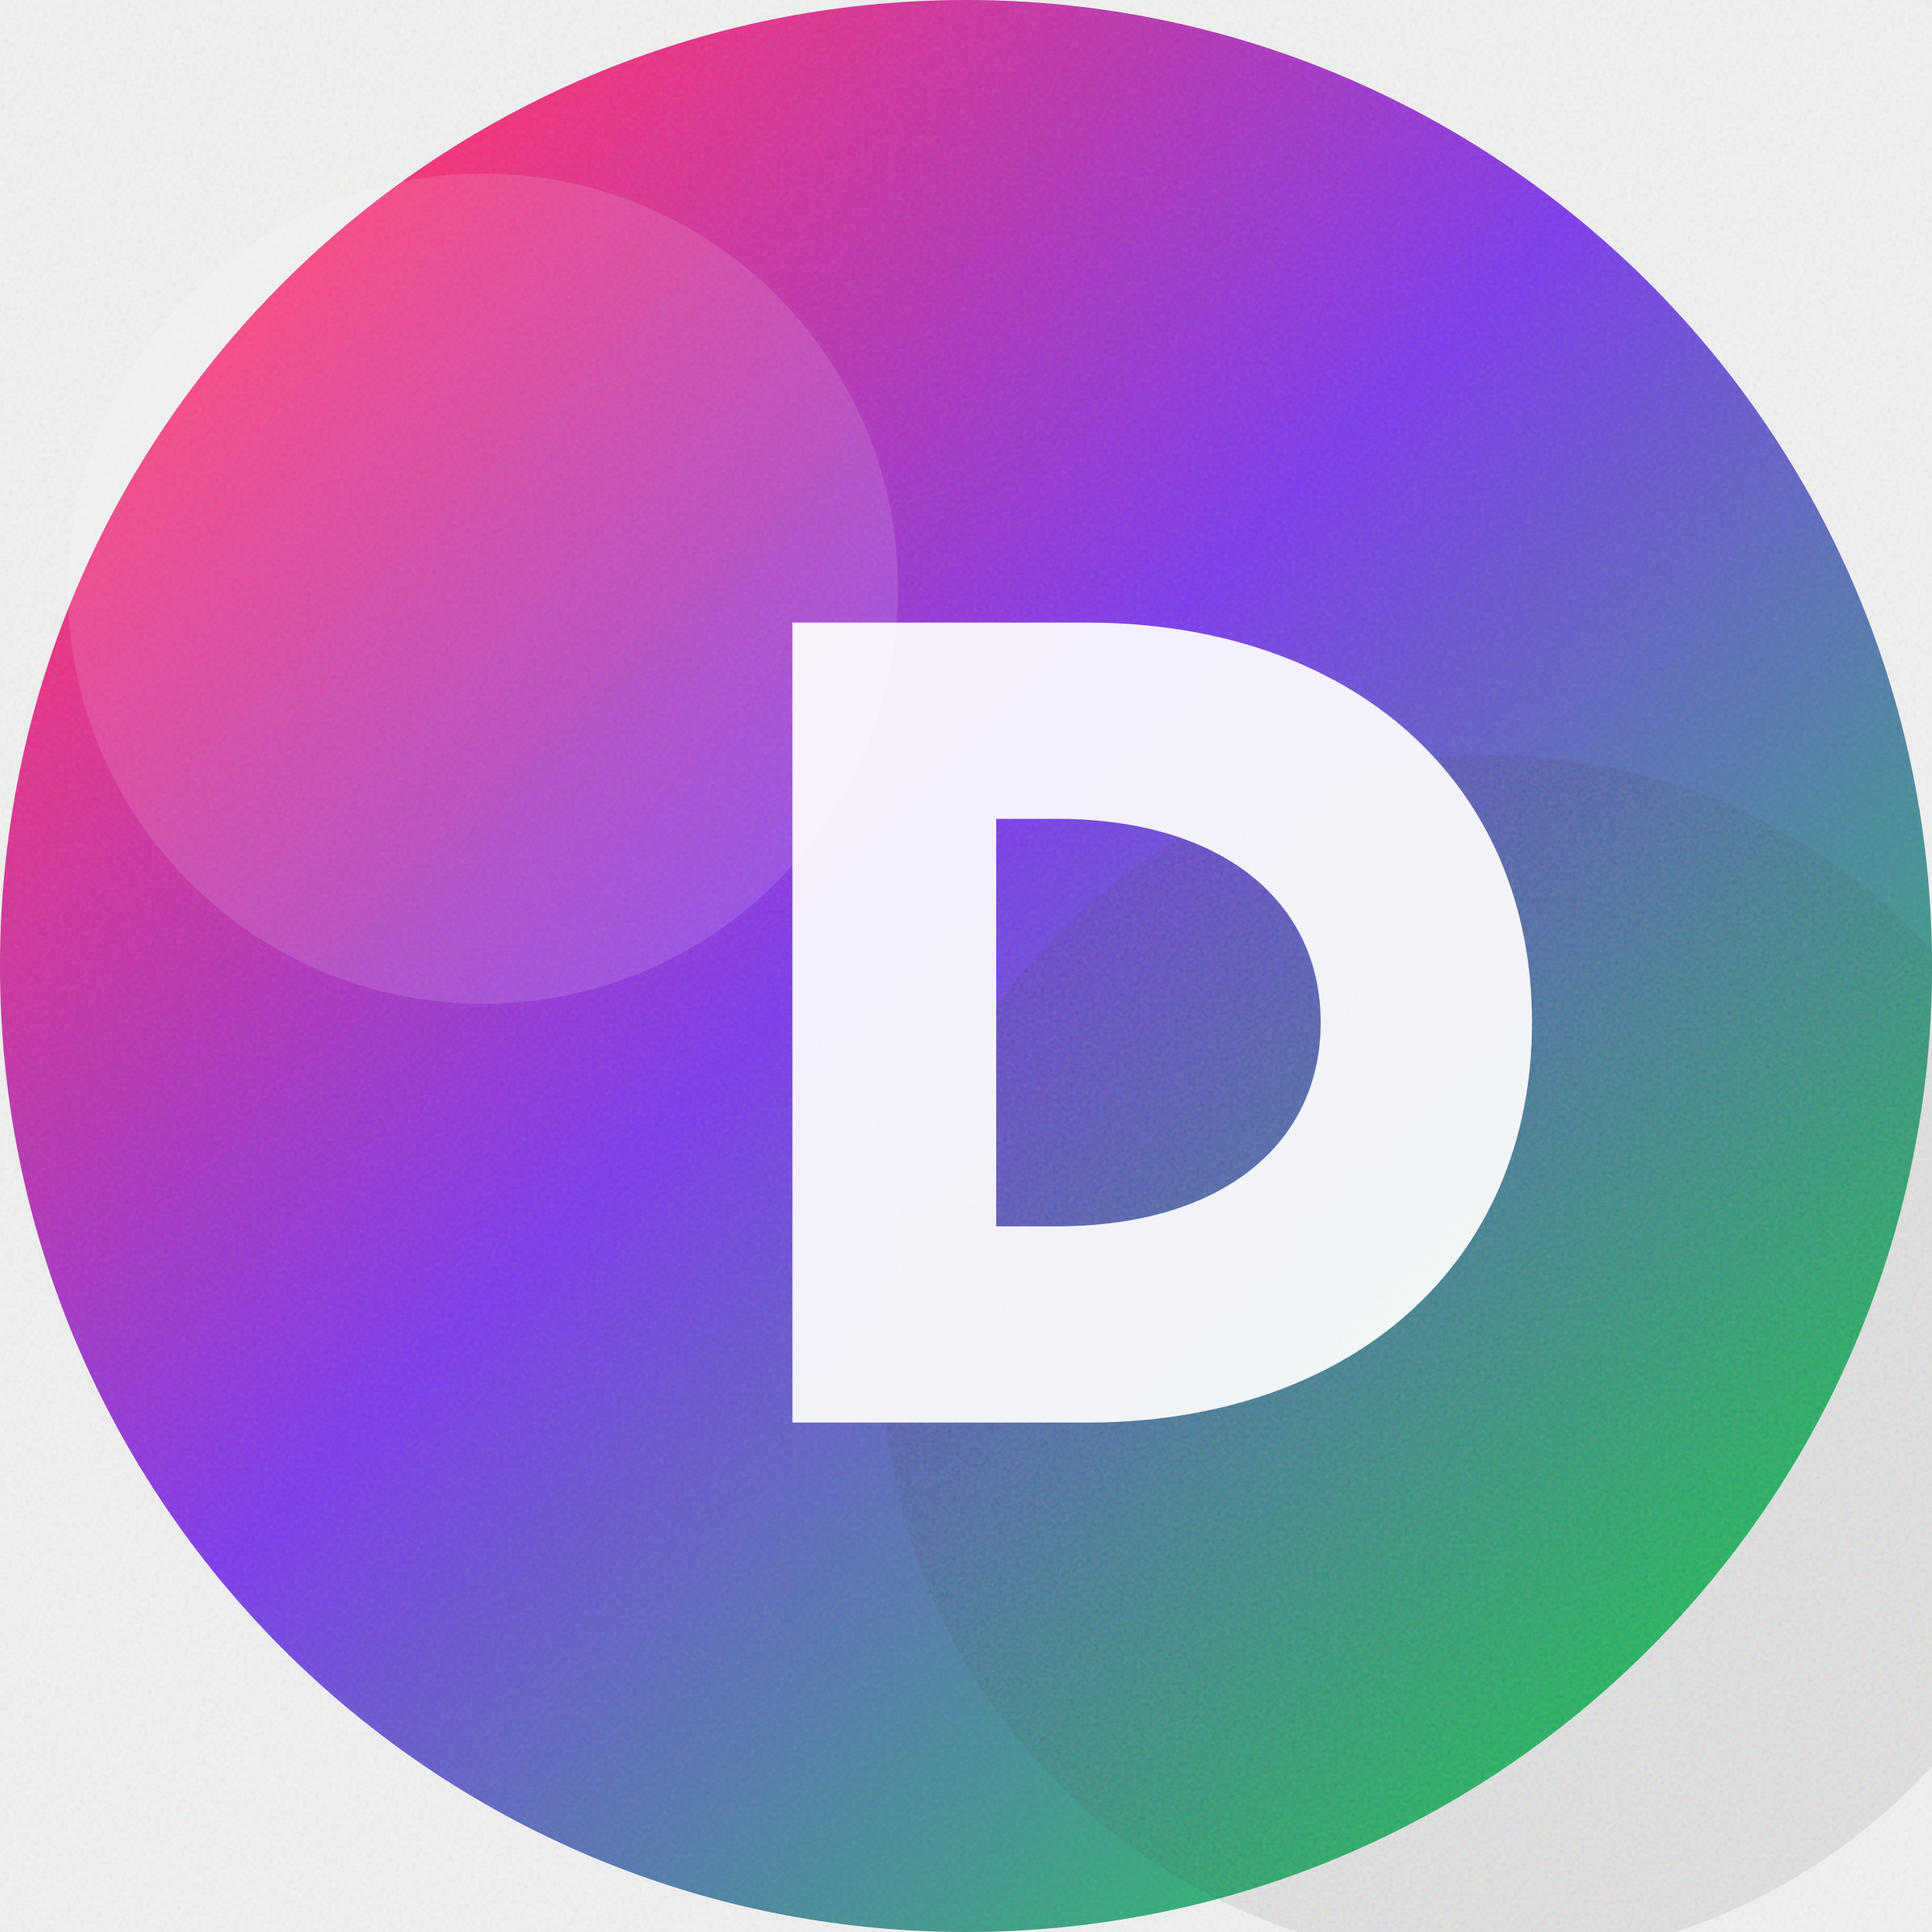
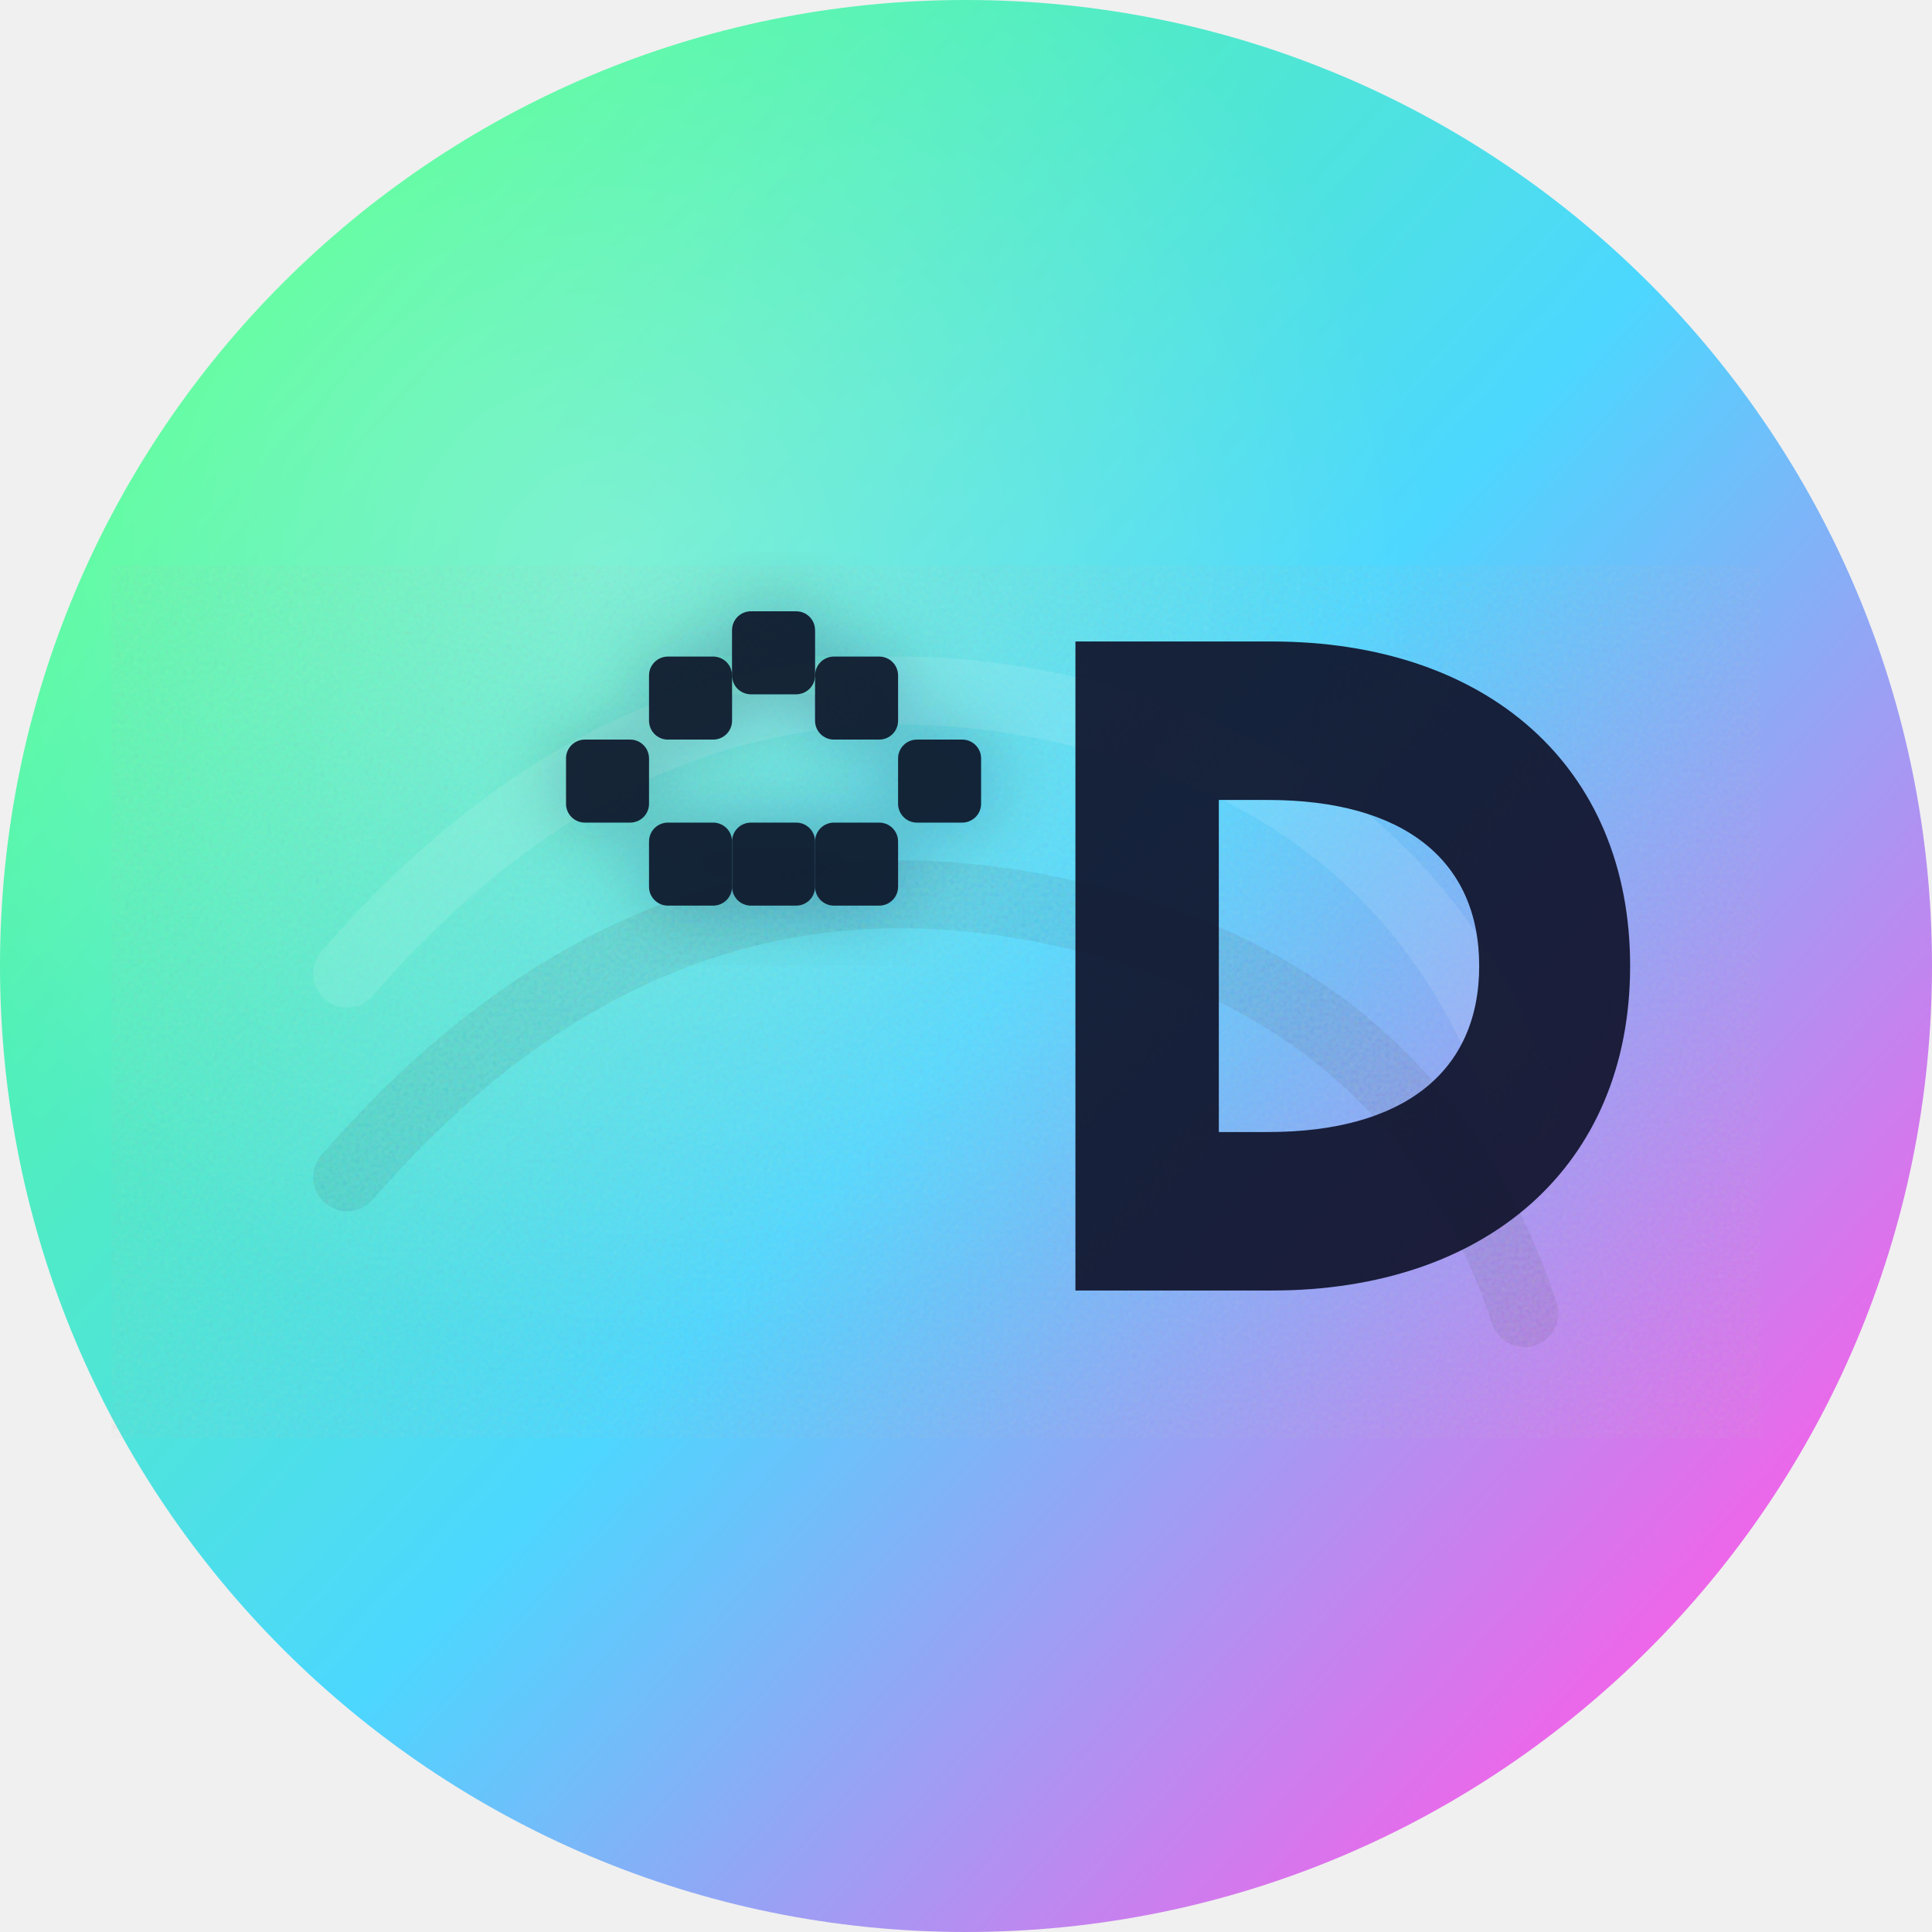
<svg xmlns="http://www.w3.org/2000/svg" width="512" height="512" viewBox="0 0 512 512" fill="none">
  <defs>
-     <linearGradient id="g" x1="64" y1="64" x2="448" y2="448" gradientUnits="userSpaceOnUse">
-       <stop stop-color="#ff2f6d" />
-       <stop offset="0.45" stop-color="#7c3aed" />
-       <stop offset="1" stop-color="#22c55e" />
+     <linearGradient id="g" x1="46" y1="66" x2="466" y2="446" gradientUnits="userSpaceOnUse">
+       <stop stop-color="#53FF8E" />
+       <stop offset="0.52" stop-color="#4CD7FF" />
+       <stop offset="1" stop-color="#FF5AE7" />
    </linearGradient>
-     <filter id="n" x="-20%" y="-20%" width="140%" height="140%">
-       <feTurbulence type="fractalNoise" baseFrequency="0.9" numOctaves="2" stitchTiles="stitch" />
+     <radialGradient id="glow" cx="0" cy="0" r="1" gradientUnits="userSpaceOnUse" gradientTransform="translate(160 150) rotate(18) scale(220 210)">
+       <stop stop-color="white" stop-opacity="0.26" />
+       <stop offset="1" stop-color="white" stop-opacity="0" />
+     </radialGradient>
+     <filter id="grain" x="-20%" y="-20%" width="140%" height="140%">
+       <feTurbulence type="fractalNoise" baseFrequency="0.85" numOctaves="2" stitchTiles="stitch" />
      <feColorMatrix type="matrix" values="1 0 0 0 0  0 1 0 0 0  0 0 1 0 0  0 0 0 .12 0" />
      <feBlend mode="soft-light" in2="SourceGraphic" />
    </filter>
+     <filter id="soft" x="-20%" y="-20%" width="140%" height="140%">
+       <feGaussianBlur stdDeviation="10" result="b" />
+       <feColorMatrix in="b" type="matrix" values="1 0 0 0 0  0 1 0 0 0  0 0 1 0 0  0 0 0 .28 0" />
+       <feMerge>
+         <feMergeNode />
+         <feMergeNode in="SourceGraphic" />
+       </feMerge>
+     </filter>
  </defs>
  <rect x="0" y="0" width="512" height="512" rx="256" fill="url(#g)" />
-   <g filter="url(#n)">
-     <circle cx="128" cy="156" r="110" fill="white" fill-opacity="0.12" />
-     <circle cx="394" cy="360" r="160" fill="black" fill-opacity="0.10" />
+   <rect x="0" y="0" width="512" height="512" rx="256" fill="url(#glow)" />
+   <g filter="url(#grain)">
+     <path d="M92 258c52-60 112-84 180-72 68 12 112 48 132 108" stroke="white" stroke-opacity="0.10" stroke-width="18" stroke-linecap="round" />
+     <path d="M92 312c52-60 112-84 180-72 68 12 112 48 132 108" stroke="black" stroke-opacity="0.10" stroke-width="18" stroke-linecap="round" />
  </g>
-   <path d="M210 165h78c70 0 118 42 118 106s-48 106-118 106h-78V165Zm70 160c44 0 70-22 70-54s-26-54-70-54h-16v108h16Z" fill="white" fill-opacity="0.92" />
+   <g filter="url(#soft)">
+     <rect x="150" y="196" width="22" height="22" rx="5" fill="#10132B" fill-opacity="0.92" />
+     <rect x="172" y="174" width="22" height="22" rx="5" fill="#10132B" fill-opacity="0.92" />
+     <rect x="194" y="162" width="22" height="22" rx="5" fill="#10132B" fill-opacity="0.92" />
+     <rect x="216" y="174" width="22" height="22" rx="5" fill="#10132B" fill-opacity="0.92" />
+     <rect x="238" y="196" width="22" height="22" rx="5" fill="#10132B" fill-opacity="0.92" />
+     <rect x="172" y="218" width="22" height="22" rx="5" fill="#10132B" fill-opacity="0.92" />
+     <rect x="194" y="218" width="22" height="22" rx="5" fill="#10132B" fill-opacity="0.92" />
+     <rect x="216" y="218" width="22" height="22" rx="5" fill="#10132B" fill-opacity="0.92" />
+   </g>
+   <path d="M285 170h52c57 0 95 33 95 86s-38 86-95 86h-52V170Zm51 130c36 0 56-16 56-44s-20-44-56-44h-13v88h13Z" fill="#10132B" fill-opacity="0.92" />
</svg>
